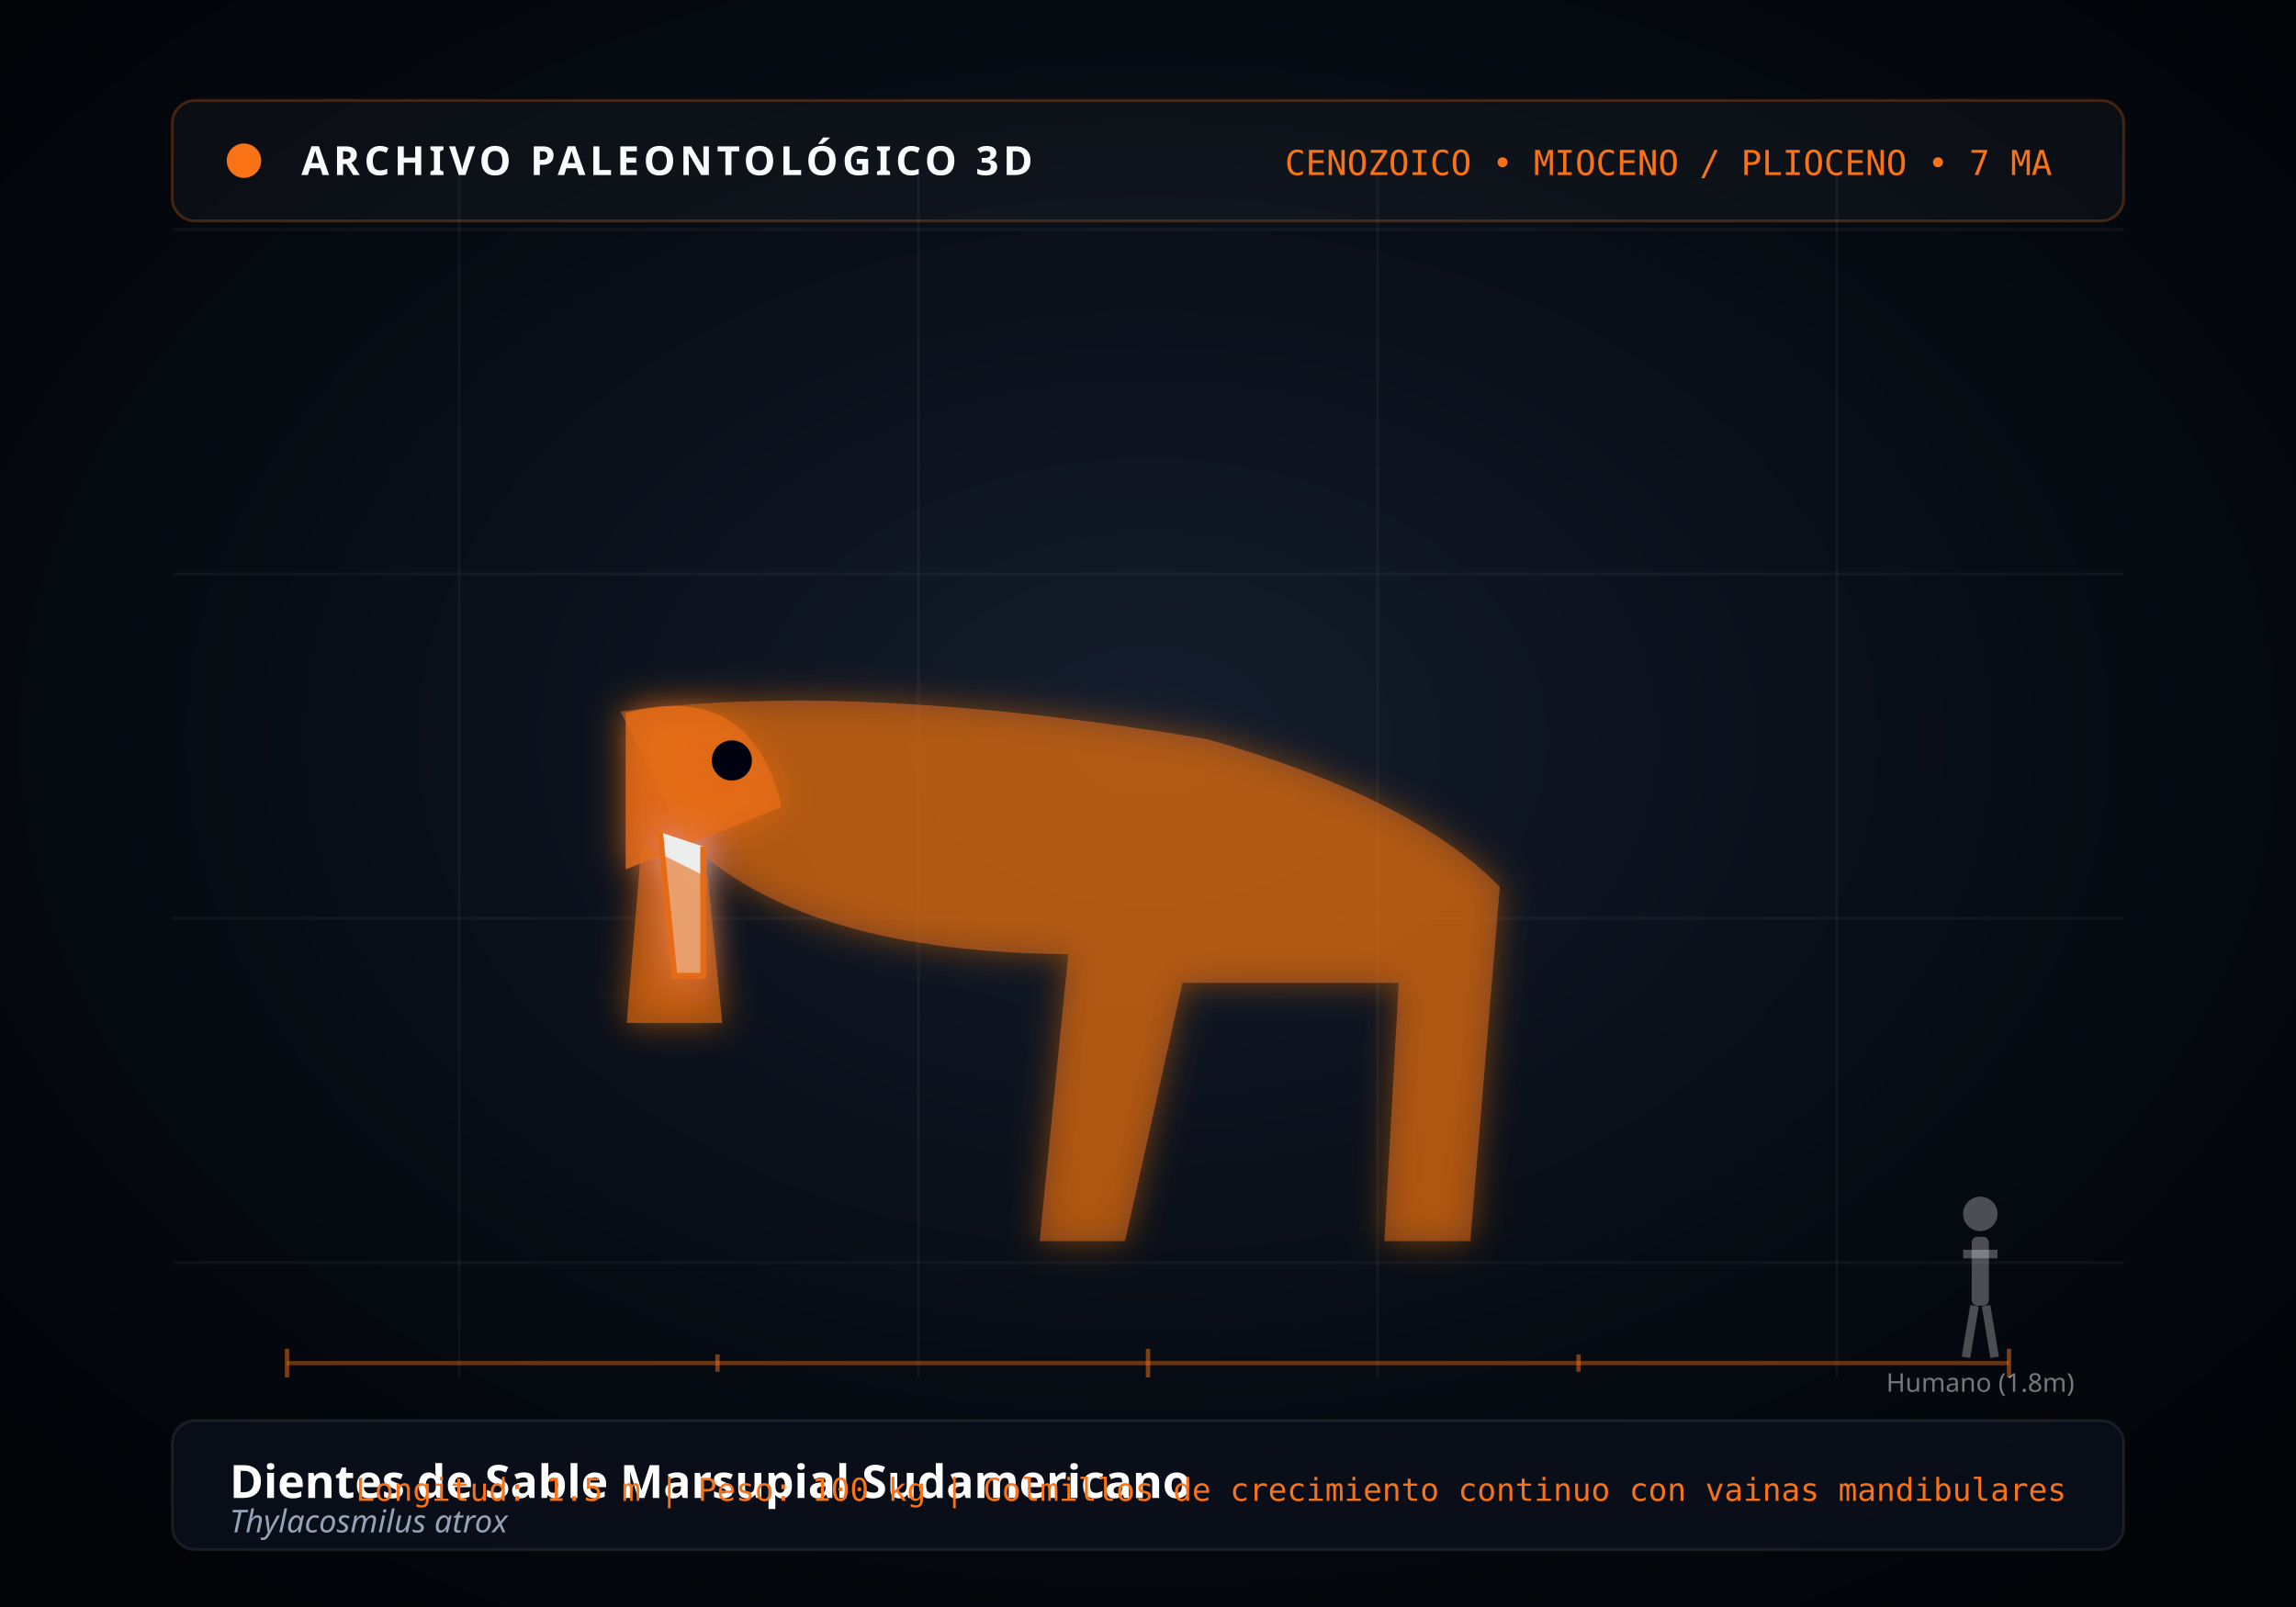
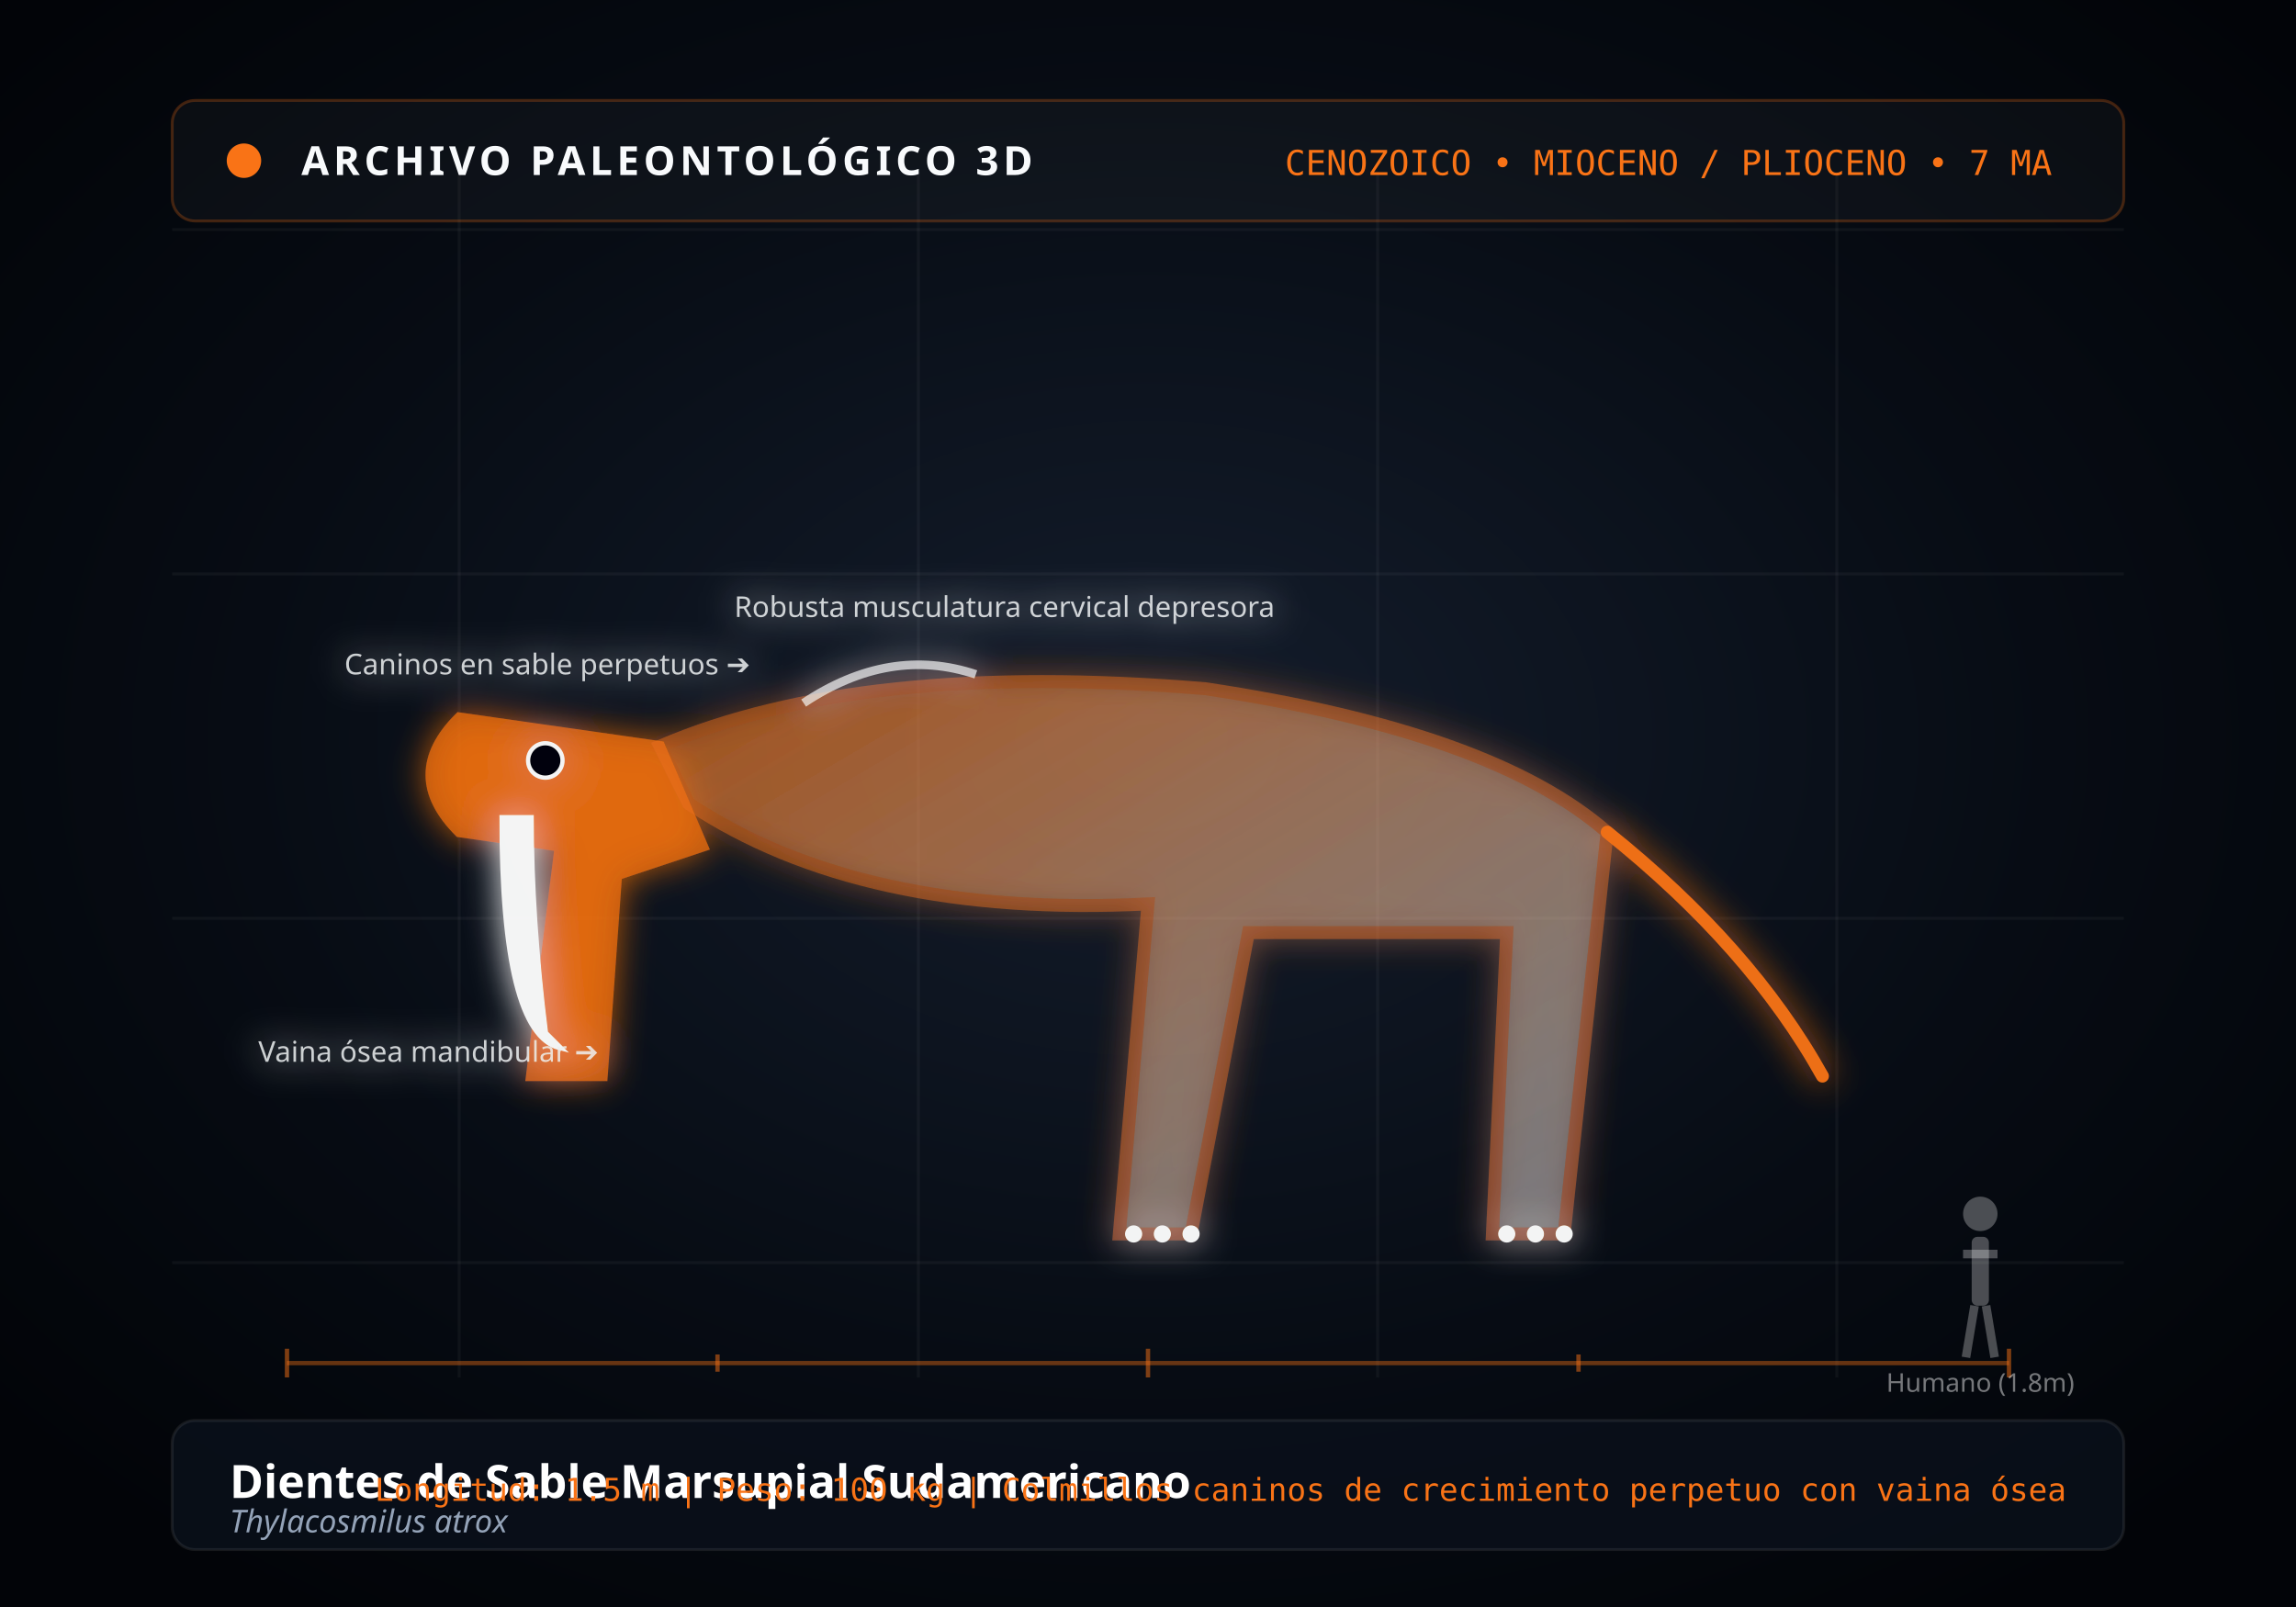
<svg xmlns="http://www.w3.org/2000/svg" viewBox="0 0 800 560" width="800" height="560">
  <defs>
    <radialGradient id="bgGrad_thylacosmilus" cx="50%" cy="46%" r="65%">
      <stop offset="0%" stop-color="#141d2c" stop-opacity="1" />
      <stop offset="60%" stop-color="#070c14" stop-opacity="1" />
      <stop offset="100%" stop-color="#020408" stop-opacity="1" />
    </radialGradient>
    <linearGradient id="themeGrad_thylacosmilus" x1="0%" y1="0%" x2="100%" y2="100%">
      <stop offset="0%" stop-color="#f97316" stop-opacity="0.95" />
      <stop offset="100%" stop-color="#ffffff" stop-opacity="0.6" />
    </linearGradient>
    <filter id="glow_thylacosmilus" x="-20%" y="-20%" width="140%" height="140%">
      <feGaussianBlur stdDeviation="6" result="blur" />
      <feComposite in="SourceGraphic" in2="blur" operator="over" />
    </filter>
  </defs>
  <rect width="800" height="560" fill="url(#bgGrad_thylacosmilus)" />
  <g stroke="rgba(255, 255, 255, 0.04)" stroke-width="1">
    <line x1="60" y1="80" x2="740" y2="80" />
    <line x1="60" y1="200" x2="740" y2="200" />
    <line x1="60" y1="320" x2="740" y2="320" />
    <line x1="60" y1="440" x2="740" y2="440" />
    <line x1="160" y1="60" x2="160" y2="480" />
    <line x1="320" y1="60" x2="320" y2="480" />
    <line x1="480" y1="60" x2="480" y2="480" />
    <line x1="640" y1="60" x2="640" y2="480" />
  </g>
  <rect x="60" y="35" width="680" height="42" rx="8" fill="rgba(255, 255, 255, 0.03)" stroke="#f97316" stroke-opacity="0.25" />
  <circle cx="85" cy="56" r="6" fill="#f97316" />
  <text x="105" y="61" fill="#f8fafc" font-family="'Space Grotesk', 'Outfit', sans-serif" font-weight="700" font-size="14" letter-spacing="1.5">ARCHIVO PALEONTOLÓGICO 3D</text>
  <text x="715" y="61" fill="#f97316" font-family="'JetBrains Mono', monospace" font-size="12" text-anchor="end">CENOZOICO • MIOCENO / PLIOCENO • 7 MA</text>
-   <g transform="translate(0, 10)" color="#f97316" filter="url(#glow_thylacosmilus)" opacity="0.92">
-     <path d="M 220 240 Q 300 230 420 250 Q 490 270 520 300 L 510 420 L 485 420 L 490 330 L 410 330 L 390 420 L 365 420 L 375 320 Q 280 320 240 280 Z" fill="currentColor" opacity="0.5" stroke="currentColor" stroke-width="5" />
-     <path d="M 220 240 Q 260 230 270 270 L 220 290 Z" fill="currentColor" opacity="0.8" stroke="currentColor" stroke-width="4" />
-     <path d="M 230 280 L 235 330 L 245 330 L 245 285" fill="#ffffff" stroke="currentColor" stroke-width="2" />
-     <path d="M 225 285 L 220 345 L 250 345 L 245 295" fill="currentColor" opacity="0.6" stroke="currentColor" stroke-width="3" />
-     <circle cx="255" cy="255" r="7" fill="#020408" />
+   <g transform="translate(0, 10)" color="#f97316" filter="url(#glow_thylacosmilus)" opacity="0.95">
+     <path d="M 230 250 Q 300 220 420 230 Q 520 245 560 280 L 545 420 L 520 420 L 525 315 L 435 315 L 415 420 L 390 420 L 400 305 Q 300 310 240 270 Z" fill="url(#themeGrad_thylacosmilus)" opacity="0.45" stroke="currentColor" stroke-width="4.5" />
+     <path d="M 230 250 L 160 240 Q 140 260 160 280 L 195 285 L 185 365 L 210 365 L 215 295 L 245 285 Z" fill="currentColor" opacity="0.75" stroke="currentColor" stroke-width="3.5" />
+     <path d="M 175 275 Q 175 350 195 355 L 190 350 Q 185 310 185 275 Z" fill="#ffffff" stroke="#ffffff" stroke-width="2" />
+     <circle cx="190" cy="255" r="6" fill="#020408" stroke="#ffffff" stroke-width="1.5" />
+     <g fill="#ffffff">
+       <circle cx="395" cy="420" r="3" />
+       <circle cx="405" cy="420" r="3" />
+       <circle cx="415" cy="420" r="3" />
+       <circle cx="525" cy="420" r="3" />
+       <circle cx="535" cy="420" r="3" />
+       <circle cx="545" cy="420" r="3" />
+     </g>
+     <path d="M 560 280 Q 610 320 635 365" stroke="currentColor" stroke-width="4.5" fill="none" stroke-linecap="round" />
+     <path d="M 280 235 Q 310 215 340 225" stroke="#ffffff" stroke-width="3" fill="none" opacity="0.7" />
+     <g font-family="'Space Grotesk', sans-serif" font-size="10" fill="#f8fafc" opacity="0.85">
+       <text x="90" y="360">Vaina ósea mandibular ➔</text>
+       <text x="120" y="225">Caninos en sable perpetuos ➔</text>
+       <text x="350" y="205" text-anchor="middle">Robusta musculatura cervical depresora</text>
+     </g>
  </g>
  <line x1="100" y1="475" x2="700" y2="475" stroke="#f97316" stroke-opacity="0.4" stroke-width="1.5" />
  <g stroke="#f97316" stroke-opacity="0.5" stroke-width="1.5">
    <line x1="100" y1="470" x2="100" y2="480" />
    <line x1="250" y1="472" x2="250" y2="478" />
    <line x1="400" y1="470" x2="400" y2="480" />
    <line x1="550" y1="472" x2="550" y2="478" />
    <line x1="700" y1="470" x2="700" y2="480" />
  </g>
  <g transform="translate(680, 415)" fill="rgba(255, 255, 255, 0.28)">
    <circle cx="10" cy="8" r="6" />
    <rect x="7" y="16" width="6" height="24" rx="2" />
    <line x1="4" y1="22" x2="16" y2="22" stroke="rgba(255, 255, 255, 0.28)" stroke-width="3" />
    <line x1="8" y1="40" x2="5" y2="58" stroke="rgba(255, 255, 255, 0.28)" stroke-width="3" />
    <line x1="12" y1="40" x2="15" y2="58" stroke="rgba(255, 255, 255, 0.28)" stroke-width="3" />
    <text x="10" y="70" fill="rgba(255, 255, 255, 0.45)" font-family="sans-serif" font-size="9" text-anchor="middle">Humano (1.8m)</text>
  </g>
  <rect x="60" y="495" width="680" height="45" rx="8" fill="rgba(10, 16, 26, 0.85)" stroke="rgba(255, 255, 255, 0.08)" />
  <text x="80" y="522" fill="#ffffff" font-family="'Space Grotesk', sans-serif" font-size="16" font-weight="700">Dientes de Sable Marsupial Sudamericano</text>
  <text x="80" y="534" fill="#94a3b8" font-family="'Outfit', sans-serif" font-style="italic" font-size="11">Thylacosmilus atrox</text>
-   <text x="720" y="523" fill="#f97316" font-family="'JetBrains Mono', monospace" font-size="11" text-anchor="end">Longitud: 1.5 m | Peso: 100 kg | Colmillos de crecimiento continuo con vainas mandibulares</text>
+   <text x="720" y="523" fill="#f97316" font-family="'JetBrains Mono', monospace" font-size="11" text-anchor="end">Longitud: 1.5 m | Peso: 100 kg | Colmillos caninos de crecimiento perpetuo con vaina ósea</text>
</svg>
